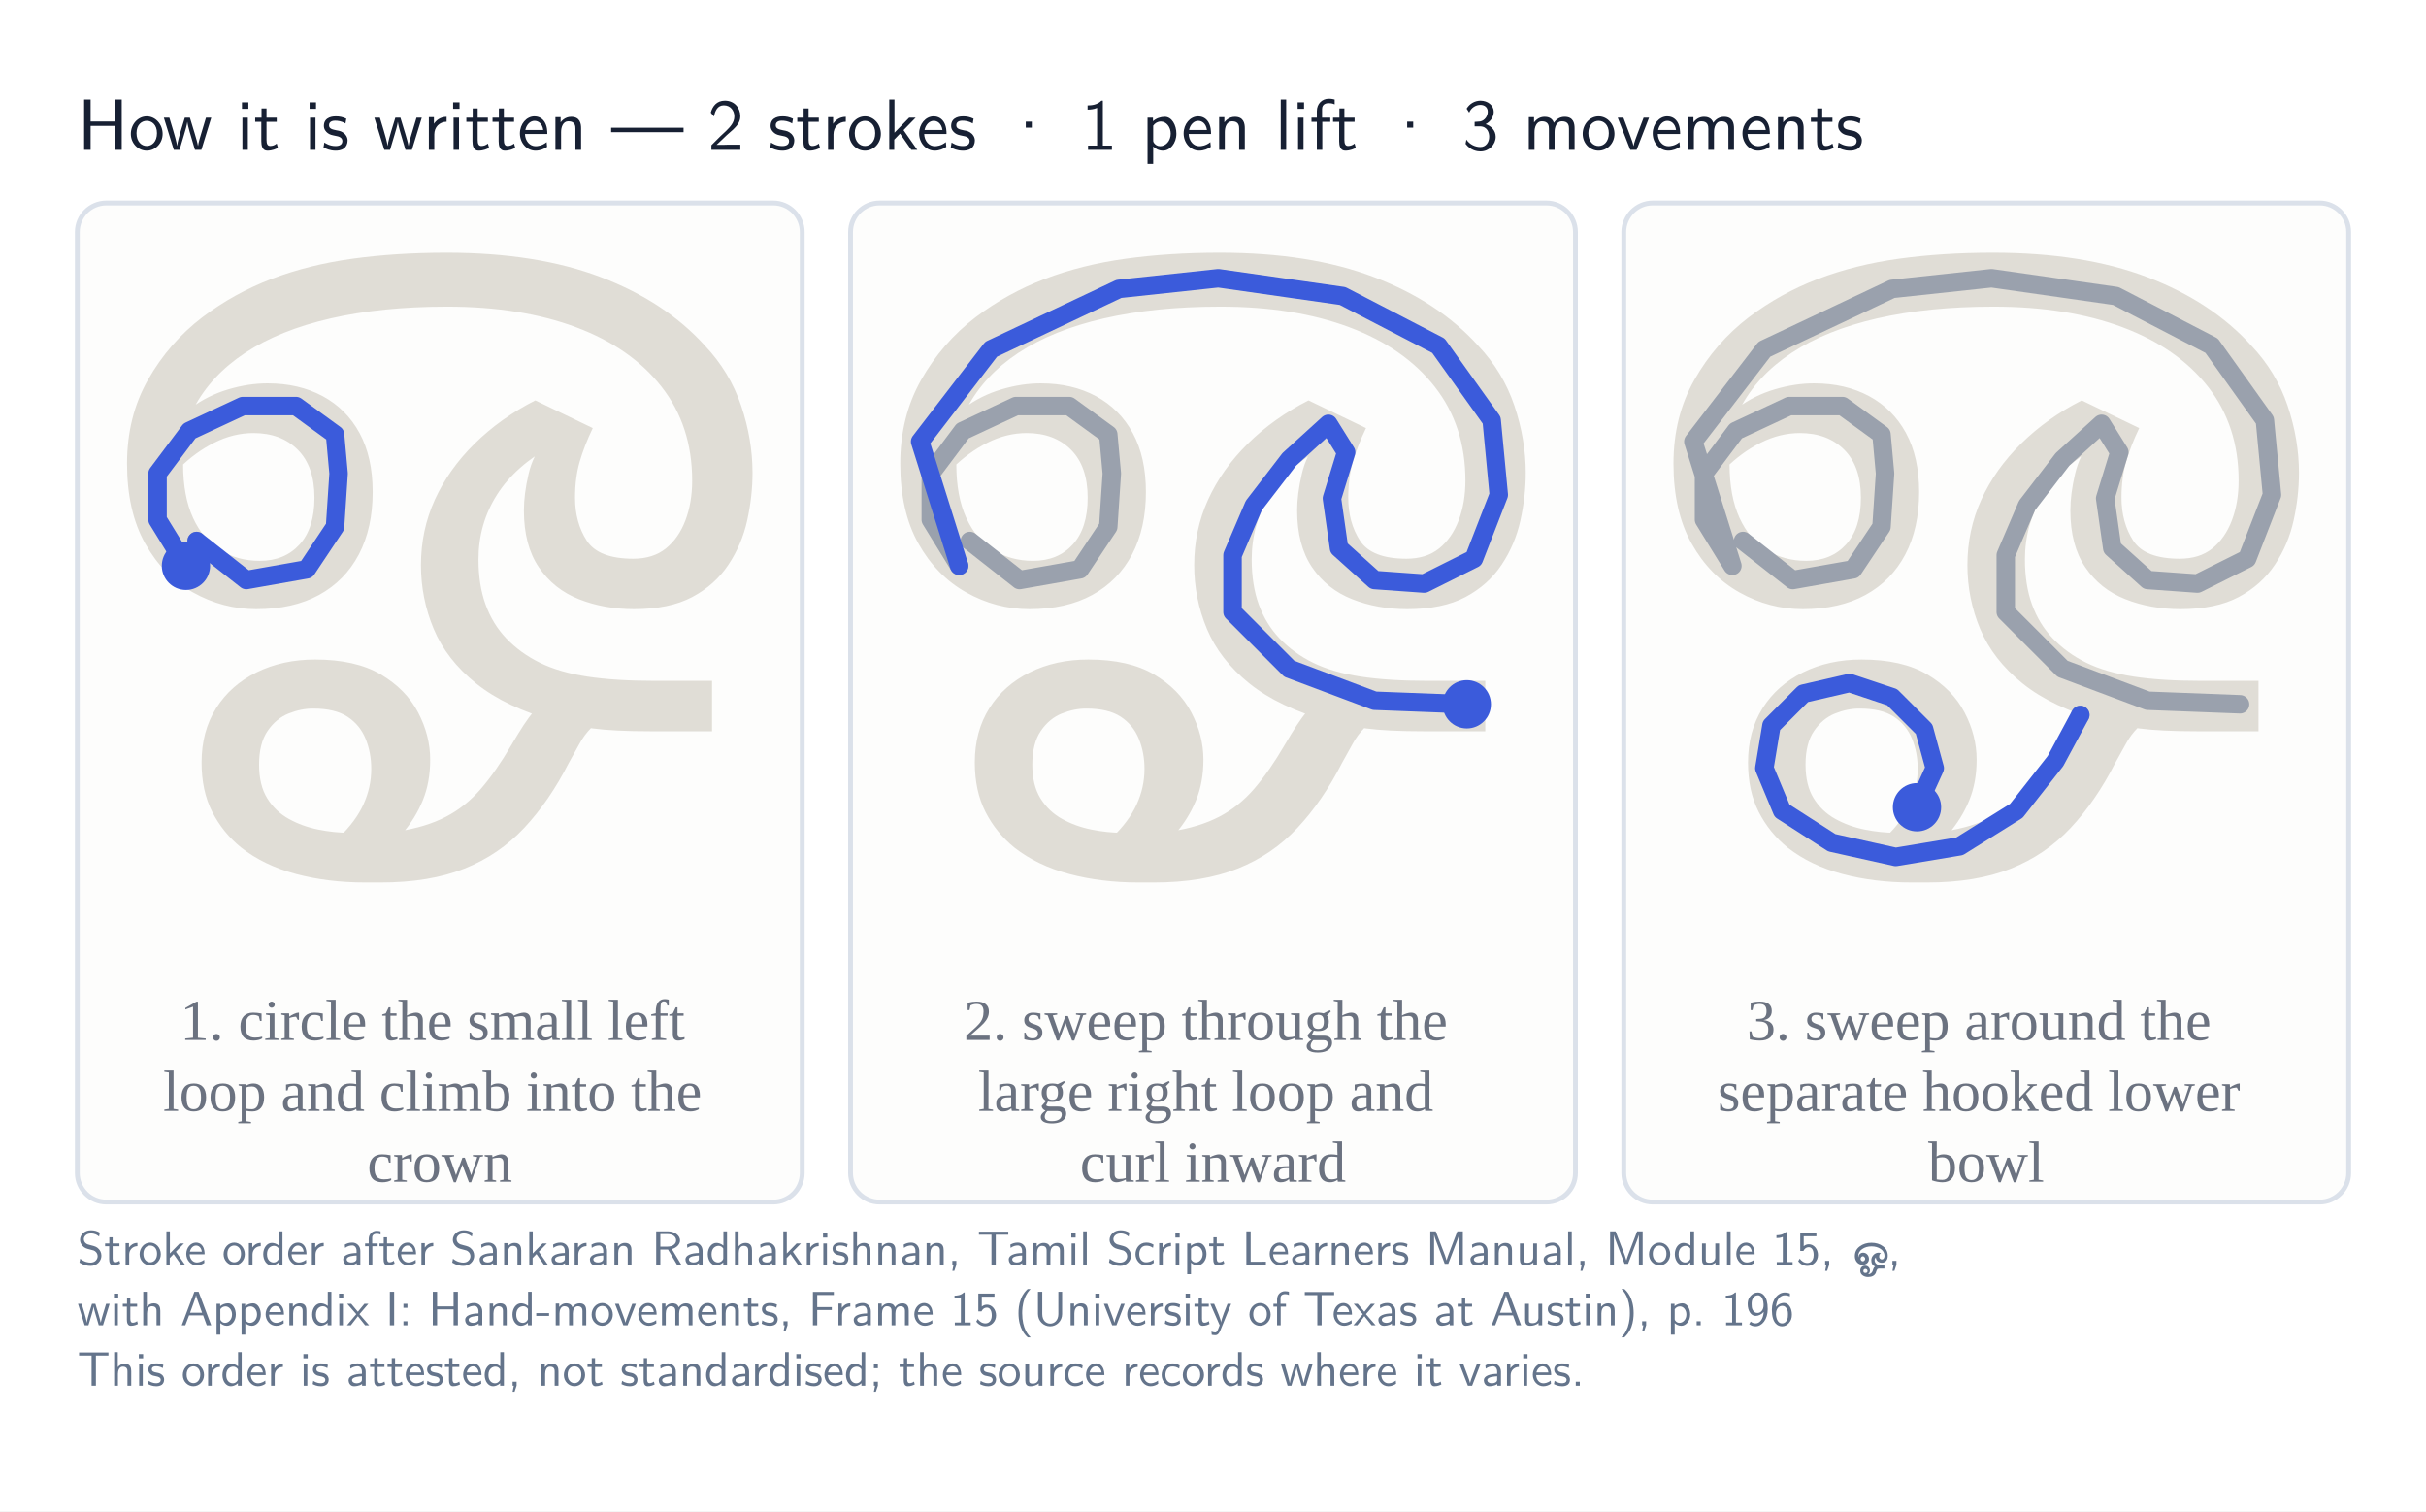
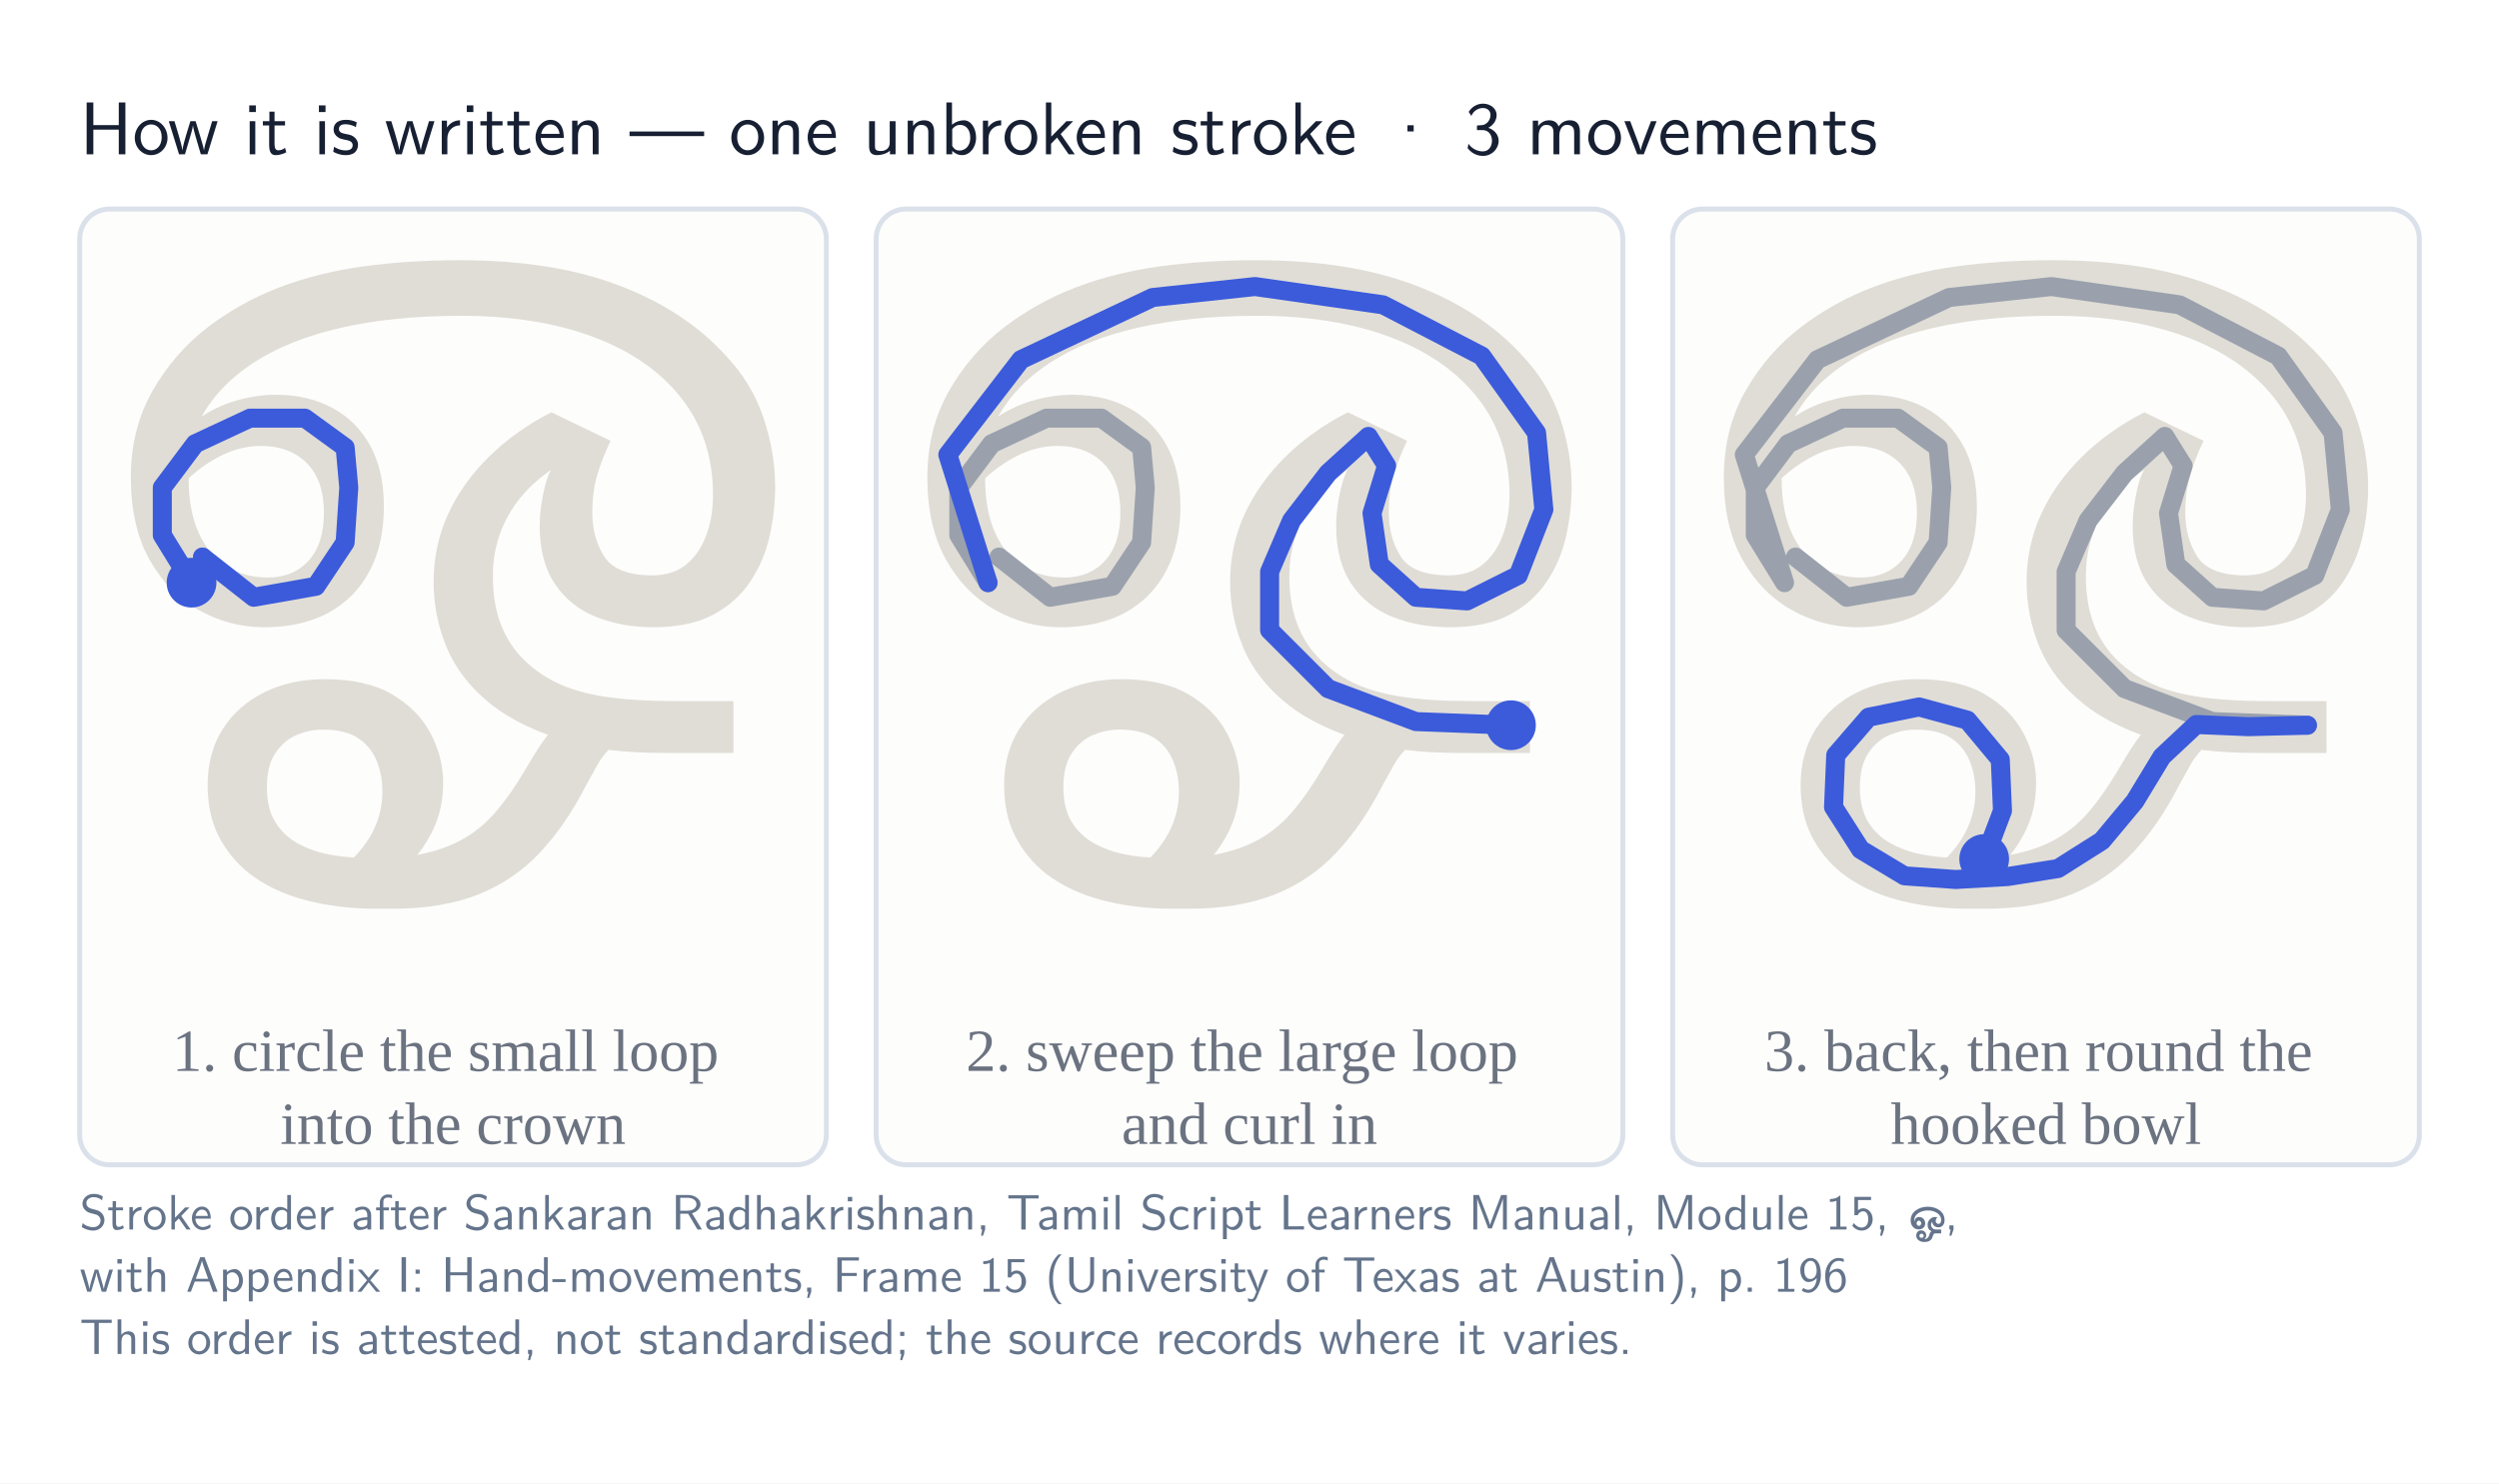
- <svg xmlns="http://www.w3.org/2000/svg" width="502" height="312.71" viewBox="0 0 502 312.71" role="img" aria-label="How to write ஓ: 2 strokes · 1 pen lift · 3 movements">
-   <rect x="0" y="0" width="502" height="312.71" fill="#ffffff" />
-   <text x="16" y="31" font-family="Latin Modern Sans, sans-serif" font-size="15" fill="#172033">How it is written — 2 strokes · 1 pen lift · 3 movements</text>
-   <rect x="16" y="42" width="150" height="206.71" rx="6" fill="#fdfdfc" stroke="#dbe1ea" stroke-width="1" />
-   <svg x="16" y="42" width="150" height="206.71" viewBox="-18 -636 1021 1407" preserveAspectRatio="xMidYMid meet" overflow="hidden">
+ <svg xmlns="http://www.w3.org/2000/svg" width="502" height="298.05" viewBox="0 0 502 298.05" role="img" aria-label="How to write ஓ: one unbroken stroke · 3 movements">
+   <rect x="0" y="0" width="502" height="298.05" fill="#ffffff" />
+   <text x="16" y="31" font-family="Latin Modern Sans, sans-serif" font-size="15" fill="#172033">How it is written — one unbroken stroke · 3 movements</text>
+   <rect x="16" y="42" width="150" height="192.05" rx="6" fill="#fdfdfc" stroke="#dbe1ea" stroke-width="1" />
+   <svg x="16" y="42" width="150" height="192.05" viewBox="-18 -636 1021 1307.2" preserveAspectRatio="xMidYMid meet" overflow="hidden">
    <g transform="scale(1,-1)">
      <path class="ductus__glyph" d="M766 64Q724 64 688.5 78Q653 92 632 123Q611 154 611 203Q611 226 617.5 254Q624 282 640 299L652 295Q599 266 573 225Q547 184 547 134Q547 98 557 70.5Q567 43 586 23Q606 2 633.5 -11.5Q661 -25 700.5 -31Q740 -37 796 -37L876 -37L876 -108L790 -108Q738 -108 708 -104Q678 -100 656 -94Q585 -74 543.5 -40.5Q502 -7 484 36Q466 79 466 126Q466 175 485.5 218Q505 261 541.5 297Q578 333 627 358L708 319Q696 294 689.5 271.5Q683 249 683 221Q683 186 699.5 160.5Q716 135 765 135Q793 135 811 149.5Q829 164 838.5 189Q848 214 848 245Q848 322 805 377Q762 432 684.5 461Q607 490 503 490Q411 490 339 473.5Q267 457 218.5 425Q170 393 146 347L135 305Q134 295 132.5 286Q131 277 131 268Q131 223 145 192.5Q159 162 183.5 147Q208 132 239 132Q274 132 295 155Q316 178 316 221Q316 265 292.5 288.5Q269 312 230 312Q202 312 175 298.5Q148 285 125 262L143 348Q166 365 194.5 373.5Q223 382 250 382Q294 382 327.5 364Q361 346 379.5 312Q398 278 398 229Q398 178 378.5 141Q359 104 322.5 84Q286 64 234 64Q187 64 145 87.5Q103 111 77.5 156.5Q52 202 52 269Q52 335 81.5 387Q111 439 158 475Q203 509 255.5 529Q308 549 369.5 557.5Q431 566 502 566Q629 566 719.5 531.5Q810 497 866 435Q901 398 917 350.5Q933 303 933 256Q933 223 925.5 189Q918 155 899 126.5Q880 98 848 81Q816 64 766 64ZM317 -7Q374 -7 409.5 -28Q445 -49 462 -81.5Q479 -114 479 -148Q479 -180 468.5 -205.5Q458 -231 439 -253L351 -257Q374 -235 385 -211Q396 -187 396 -161Q396 -138 388 -118.5Q380 -99 362.5 -87.5Q345 -76 314 -76Q297 -76 279.5 -83Q262 -90 250 -107.5Q238 -125 238 -155Q238 -184 249.5 -202.5Q261 -221 280 -231.5Q299 -242 321.5 -246.5Q344 -251 365 -251L434 -249Q473 -243 501 -228.5Q529 -214 550.5 -189Q572 -164 593 -128Q603 -111 610.5 -99.5Q618 -88 625 -80L706 -103Q696 -113 689 -126Q682 -139 674 -153Q647 -206 611.5 -244Q576 -282 527 -301.5Q478 -321 409 -321L388 -321Q335 -321 290 -309Q245 -297 213 -272Q187 -251 172 -221.5Q157 -192 157 -152Q157 -108 177.5 -75.5Q198 -43 234.5 -25Q271 -7 317 -7Z" fill="#e0ddd6" fill-rule="nonzero" />
      <path class="ductus__done" d="M150 160 L150 160" fill="none" stroke="#9aa1ad" stroke-width="26" stroke-linecap="round" stroke-linejoin="round" />
-       <path class="ductus__pen" d="M150 160 L220 105 L305 120 L345 180 L350 255 L345 310 L290 350 L215 350 L140 315 L95 255 L95 190 L135 125 L135 125" fill="none" stroke="#3b5bdb" stroke-width="26" stroke-linecap="round" stroke-linejoin="round" />
+       <path class="ductus__pen" d="M150 160 L220 105 L305 120 L345 180 L350 255 L345 310 L290 350 L215 350 L140 315 L95 255 L95 190 L135 125" fill="none" stroke="#3b5bdb" stroke-width="26" stroke-linecap="round" stroke-linejoin="round" />
      <circle class="ductus__tip" cx="135" cy="125" r="34" fill="#3b5bdb" />
    </g>
    <text class="ductus__caption" x="492.5" y="542.8" text-anchor="middle" font-size="81.8" fill="#6b7280">
-       <tspan x="492.5" y="542.8">1. circle the small left</tspan>
-       <tspan x="492.5" y="642.6">loop and climb into the</tspan>
-       <tspan x="492.5" y="742.4">crown</tspan>
+       <tspan x="492.5" y="542.8">1. circle the small loop</tspan>
+       <tspan x="492.5" y="642.6">into the crown</tspan>
    </text>
  </svg>
-   <rect x="176" y="42" width="150" height="206.71" rx="6" fill="#fdfdfc" stroke="#dbe1ea" stroke-width="1" />
-   <svg x="176" y="42" width="150" height="206.71" viewBox="-18 -636 1021 1407" preserveAspectRatio="xMidYMid meet" overflow="hidden">
+   <rect x="176" y="42" width="150" height="192.05" rx="6" fill="#fdfdfc" stroke="#dbe1ea" stroke-width="1" />
+   <svg x="176" y="42" width="150" height="192.05" viewBox="-18 -636 1021 1307.2" preserveAspectRatio="xMidYMid meet" overflow="hidden">
    <g transform="scale(1,-1)">
      <path class="ductus__glyph" d="M766 64Q724 64 688.5 78Q653 92 632 123Q611 154 611 203Q611 226 617.5 254Q624 282 640 299L652 295Q599 266 573 225Q547 184 547 134Q547 98 557 70.5Q567 43 586 23Q606 2 633.5 -11.5Q661 -25 700.5 -31Q740 -37 796 -37L876 -37L876 -108L790 -108Q738 -108 708 -104Q678 -100 656 -94Q585 -74 543.5 -40.5Q502 -7 484 36Q466 79 466 126Q466 175 485.5 218Q505 261 541.5 297Q578 333 627 358L708 319Q696 294 689.5 271.5Q683 249 683 221Q683 186 699.5 160.5Q716 135 765 135Q793 135 811 149.5Q829 164 838.5 189Q848 214 848 245Q848 322 805 377Q762 432 684.5 461Q607 490 503 490Q411 490 339 473.5Q267 457 218.5 425Q170 393 146 347L135 305Q134 295 132.5 286Q131 277 131 268Q131 223 145 192.5Q159 162 183.5 147Q208 132 239 132Q274 132 295 155Q316 178 316 221Q316 265 292.5 288.5Q269 312 230 312Q202 312 175 298.5Q148 285 125 262L143 348Q166 365 194.5 373.5Q223 382 250 382Q294 382 327.5 364Q361 346 379.5 312Q398 278 398 229Q398 178 378.5 141Q359 104 322.5 84Q286 64 234 64Q187 64 145 87.5Q103 111 77.5 156.5Q52 202 52 269Q52 335 81.5 387Q111 439 158 475Q203 509 255.5 529Q308 549 369.5 557.5Q431 566 502 566Q629 566 719.5 531.5Q810 497 866 435Q901 398 917 350.5Q933 303 933 256Q933 223 925.5 189Q918 155 899 126.5Q880 98 848 81Q816 64 766 64ZM317 -7Q374 -7 409.5 -28Q445 -49 462 -81.5Q479 -114 479 -148Q479 -180 468.5 -205.5Q458 -231 439 -253L351 -257Q374 -235 385 -211Q396 -187 396 -161Q396 -138 388 -118.5Q380 -99 362.5 -87.5Q345 -76 314 -76Q297 -76 279.5 -83Q262 -90 250 -107.5Q238 -125 238 -155Q238 -184 249.5 -202.5Q261 -221 280 -231.5Q299 -242 321.5 -246.5Q344 -251 365 -251L434 -249Q473 -243 501 -228.5Q529 -214 550.5 -189Q572 -164 593 -128Q603 -111 610.5 -99.5Q618 -88 625 -80L706 -103Q696 -113 689 -126Q682 -139 674 -153Q647 -206 611.5 -244Q576 -282 527 -301.5Q478 -321 409 -321L388 -321Q335 -321 290 -309Q245 -297 213 -272Q187 -251 172 -221.5Q157 -192 157 -152Q157 -108 177.5 -75.5Q198 -43 234.5 -25Q271 -7 317 -7Z" fill="#e0ddd6" fill-rule="nonzero" />
      <path class="ductus__done" d="M150 160 L220 105 L305 120 L345 180 L350 255 L345 310 L290 350 L215 350 L140 315 L95 255 L95 190 L135 125 L135 125" fill="none" stroke="#9aa1ad" stroke-width="26" stroke-linecap="round" stroke-linejoin="round" />
      <path class="ductus__pen" d="M135 125 L80 300 L180 430 L360 515 L500 530 L675 505 L810 435 L885 330 L895 225 L860 135 L790 100 L720 105 L670 150 L660 220 L680 285 L655 325 L600 275 L550 210 L520 140 L520 60 L600 -20 L720 -65 L850 -70" fill="none" stroke="#3b5bdb" stroke-width="26" stroke-linecap="round" stroke-linejoin="round" />
      <circle class="ductus__tip" cx="850" cy="-70" r="34" fill="#3b5bdb" />
    </g>
    <text class="ductus__caption" x="492.5" y="542.8" text-anchor="middle" font-size="81.8" fill="#6b7280">
-       <tspan x="492.5" y="542.8">2. sweep through the</tspan>
-       <tspan x="492.5" y="642.6">large right loop and</tspan>
-       <tspan x="492.5" y="742.4">curl inward</tspan>
+       <tspan x="492.5" y="542.8">2. sweep the large loop</tspan>
+       <tspan x="492.5" y="642.6">and curl in</tspan>
    </text>
  </svg>
-   <rect x="336" y="42" width="150" height="206.71" rx="6" fill="#fdfdfc" stroke="#dbe1ea" stroke-width="1" />
-   <svg x="336" y="42" width="150" height="206.71" viewBox="-18 -636 1021 1407" preserveAspectRatio="xMidYMid meet" overflow="hidden">
+   <rect x="336" y="42" width="150" height="192.05" rx="6" fill="#fdfdfc" stroke="#dbe1ea" stroke-width="1" />
+   <svg x="336" y="42" width="150" height="192.05" viewBox="-18 -636 1021 1307.2" preserveAspectRatio="xMidYMid meet" overflow="hidden">
    <g transform="scale(1,-1)">
      <path class="ductus__glyph" d="M766 64Q724 64 688.5 78Q653 92 632 123Q611 154 611 203Q611 226 617.5 254Q624 282 640 299L652 295Q599 266 573 225Q547 184 547 134Q547 98 557 70.5Q567 43 586 23Q606 2 633.5 -11.5Q661 -25 700.5 -31Q740 -37 796 -37L876 -37L876 -108L790 -108Q738 -108 708 -104Q678 -100 656 -94Q585 -74 543.5 -40.5Q502 -7 484 36Q466 79 466 126Q466 175 485.5 218Q505 261 541.5 297Q578 333 627 358L708 319Q696 294 689.5 271.5Q683 249 683 221Q683 186 699.5 160.5Q716 135 765 135Q793 135 811 149.5Q829 164 838.5 189Q848 214 848 245Q848 322 805 377Q762 432 684.5 461Q607 490 503 490Q411 490 339 473.5Q267 457 218.5 425Q170 393 146 347L135 305Q134 295 132.5 286Q131 277 131 268Q131 223 145 192.5Q159 162 183.5 147Q208 132 239 132Q274 132 295 155Q316 178 316 221Q316 265 292.5 288.5Q269 312 230 312Q202 312 175 298.5Q148 285 125 262L143 348Q166 365 194.5 373.5Q223 382 250 382Q294 382 327.5 364Q361 346 379.5 312Q398 278 398 229Q398 178 378.5 141Q359 104 322.5 84Q286 64 234 64Q187 64 145 87.5Q103 111 77.5 156.5Q52 202 52 269Q52 335 81.5 387Q111 439 158 475Q203 509 255.5 529Q308 549 369.5 557.5Q431 566 502 566Q629 566 719.5 531.5Q810 497 866 435Q901 398 917 350.5Q933 303 933 256Q933 223 925.5 189Q918 155 899 126.5Q880 98 848 81Q816 64 766 64ZM317 -7Q374 -7 409.5 -28Q445 -49 462 -81.5Q479 -114 479 -148Q479 -180 468.5 -205.5Q458 -231 439 -253L351 -257Q374 -235 385 -211Q396 -187 396 -161Q396 -138 388 -118.5Q380 -99 362.5 -87.5Q345 -76 314 -76Q297 -76 279.5 -83Q262 -90 250 -107.5Q238 -125 238 -155Q238 -184 249.5 -202.5Q261 -221 280 -231.5Q299 -242 321.5 -246.5Q344 -251 365 -251L434 -249Q473 -243 501 -228.5Q529 -214 550.5 -189Q572 -164 593 -128Q603 -111 610.5 -99.5Q618 -88 625 -80L706 -103Q696 -113 689 -126Q682 -139 674 -153Q647 -206 611.5 -244Q576 -282 527 -301.5Q478 -321 409 -321L388 -321Q335 -321 290 -309Q245 -297 213 -272Q187 -251 172 -221.5Q157 -192 157 -152Q157 -108 177.5 -75.5Q198 -43 234.5 -25Q271 -7 317 -7Z" fill="#e0ddd6" fill-rule="nonzero" />
-       <path class="ductus__done" d="M150 160 L220 105 L305 120 L345 180 L350 255 L345 310 L290 350 L215 350 L140 315 L95 255 L95 190 L135 125 L80 300 L180 430 L360 515 L500 530 L675 505 L810 435 L885 330 L895 225 L860 135 L790 100 L720 105 L670 150 L660 220 L680 285 L655 325 L600 275 L550 210 L520 140 L520 60 L600 -20 L720 -65 L850 -70" fill="none" stroke="#9aa1ad" stroke-width="26" stroke-linecap="round" stroke-linejoin="round" />
-       <path class="ductus__done" d="M625 -85 L625 -85" fill="none" stroke="#9aa1ad" stroke-width="26" stroke-linecap="round" stroke-linejoin="round" />
-       <path class="ductus__pen" d="M625 -85 L590 -150 L535 -220 L455 -270 L365 -285 L275 -265 L205 -220 L180 -160 L190 -100 L235 -55 L300 -40 L360 -60 L405 -105 L420 -160 L395 -215" fill="none" stroke="#3b5bdb" stroke-width="26" stroke-linecap="round" stroke-linejoin="round" />
-       <circle class="ductus__tip" cx="395" cy="-215" r="34" fill="#3b5bdb" />
+       <path class="ductus__done" d="M150 160 L220 105 L305 120 L345 180 L350 255 L345 310 L290 350 L215 350 L140 315 L95 255 L95 190 L135 125 L80 300 L180 430 L360 515 L500 530 L675 505 L810 435 L885 330 L895 225 L860 135 L790 100 L720 105 L670 150 L660 220 L680 285 L655 325 L600 275 L550 210 L520 140 L520 60 L600 -20 L720 -65 L850 -70 L850 -70" fill="none" stroke="#9aa1ad" stroke-width="26" stroke-linecap="round" stroke-linejoin="round" />
+       <path class="ductus__pen" d="M850 -70 L769 -72 L698 -69 L651 -113 L614 -174 L569 -228 L509 -266 L440 -277 L369 -281 L299 -276 L239 -240 L202 -182 L205 -111 L250 -59 L319 -45 L385 -63 L430 -117 L433 -187 L408 -253" fill="none" stroke="#3b5bdb" stroke-width="26" stroke-linecap="round" stroke-linejoin="round" />
+       <circle class="ductus__tip" cx="408" cy="-253" r="34" fill="#3b5bdb" />
    </g>
    <text class="ductus__caption" x="492.5" y="542.8" text-anchor="middle" font-size="81.8" fill="#6b7280">
-       <tspan x="492.5" y="542.8">3. sweep around the</tspan>
-       <tspan x="492.5" y="642.6">separate hooked lower</tspan>
-       <tspan x="492.5" y="742.4">bowl</tspan>
+       <tspan x="492.5" y="542.8">3. back, then round the</tspan>
+       <tspan x="492.5" y="642.6">hooked bowl</tspan>
    </text>
  </svg>
-   <text x="16" y="261.71" font-family="Latin Modern Sans, sans-serif" font-size="10" fill="#64748b">Stroke order after Sankaran Radhakrishnan, Tamil Script Learners Manual, Module 15, ஓ,</text>
-   <text x="16" y="274.21" font-family="Latin Modern Sans, sans-serif" font-size="10" fill="#64748b">with Appendix I: Hand-movements, Frame 15 (University of Texas at Austin), p. 196</text>
-   <text x="16" y="286.71" font-family="Latin Modern Sans, sans-serif" font-size="10" fill="#64748b">This order is attested, not standardised; the source records where it varies.</text>
+   <text x="16" y="247.05" font-family="Latin Modern Sans, sans-serif" font-size="10" fill="#64748b">Stroke order after Sankaran Radhakrishnan, Tamil Script Learners Manual, Module 15, ஓ,</text>
+   <text x="16" y="259.55" font-family="Latin Modern Sans, sans-serif" font-size="10" fill="#64748b">with Appendix I: Hand-movements, Frame 15 (University of Texas at Austin), p. 196</text>
+   <text x="16" y="272.05" font-family="Latin Modern Sans, sans-serif" font-size="10" fill="#64748b">This order is attested, not standardised; the source records where it varies.</text>
</svg>
